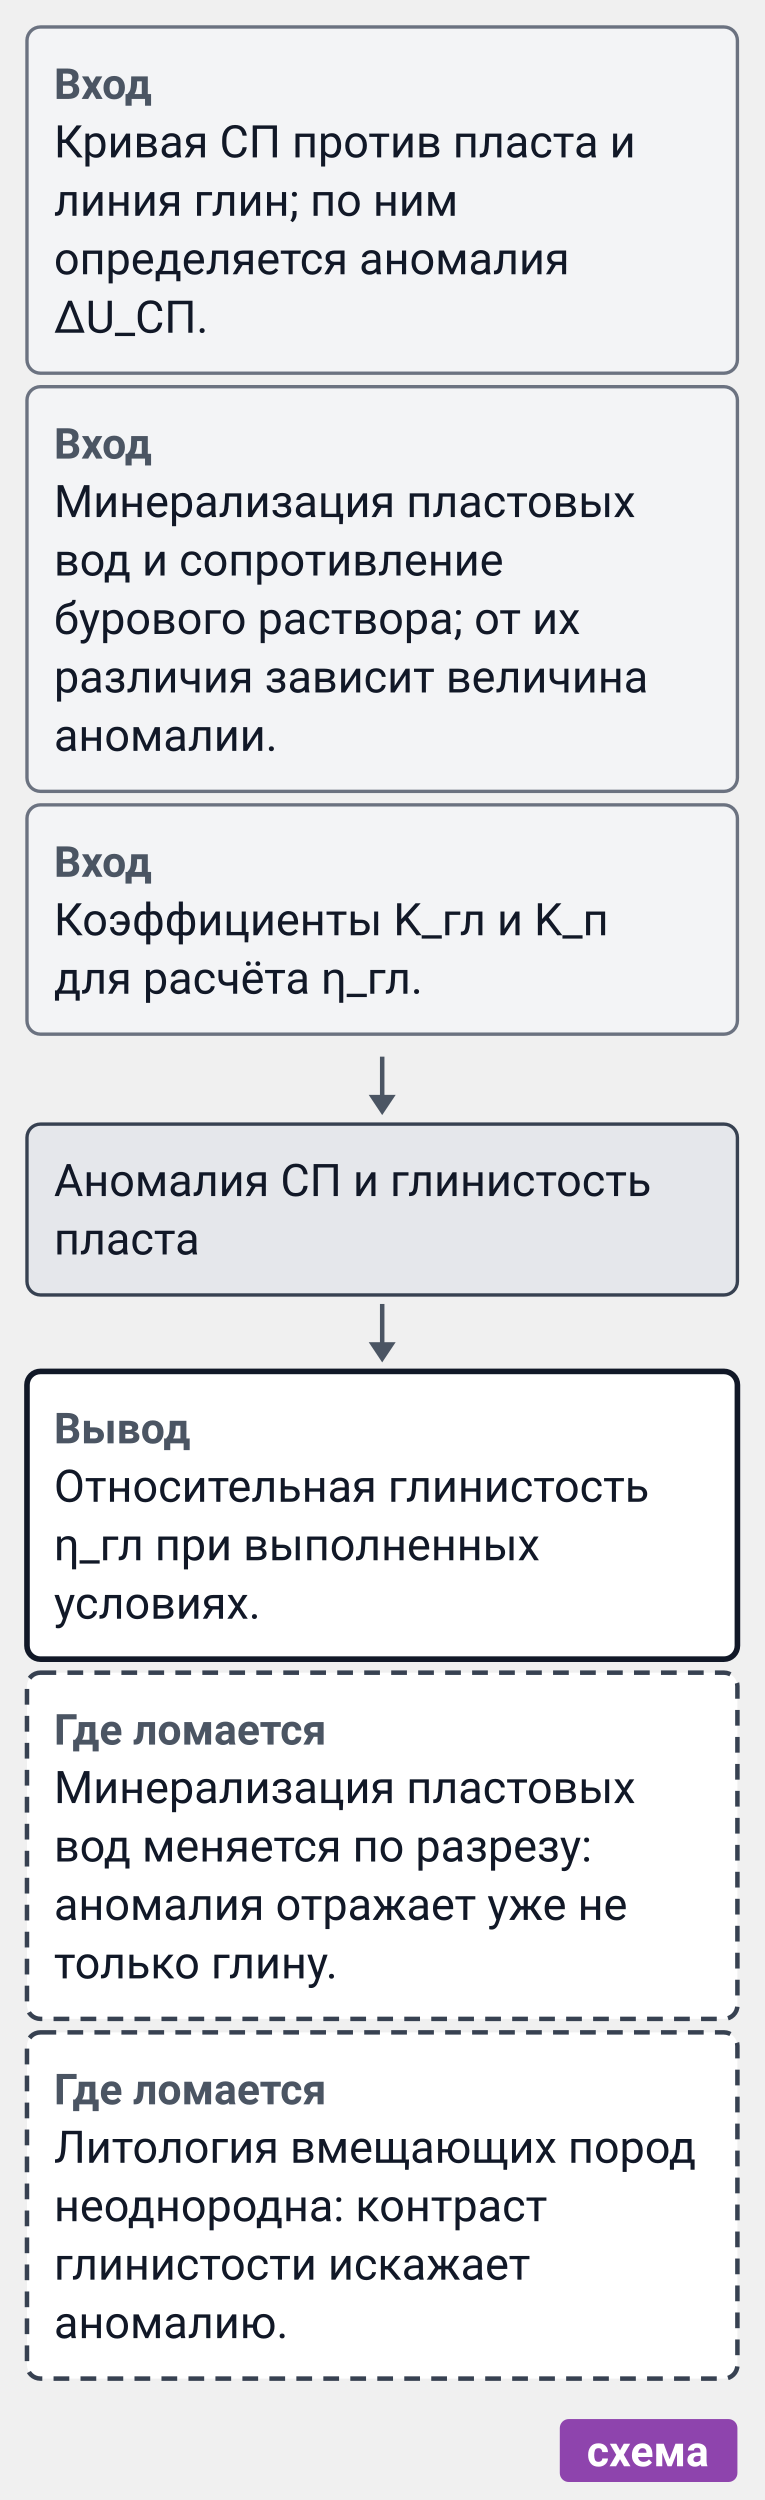
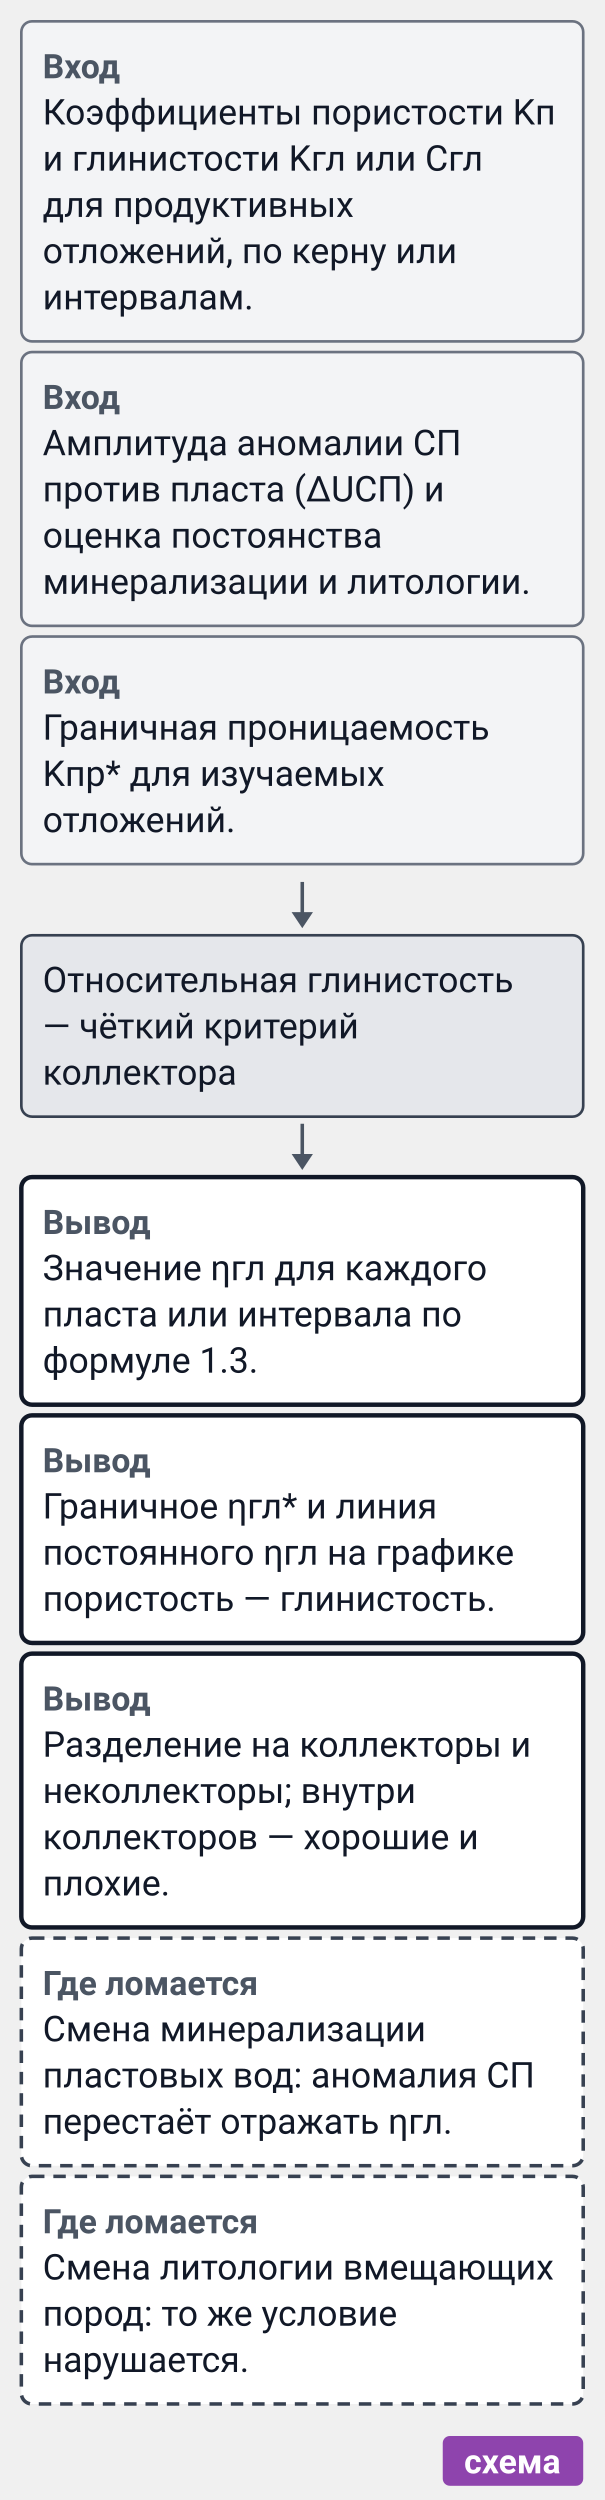
- <svg xmlns="http://www.w3.org/2000/svg" viewBox="0 0 340 1112" role="img" aria-label="Схема шага «Аномалия СП и глинистость пласта»: что на входе, что получаем и где правило ломается.">
+ <svg xmlns="http://www.w3.org/2000/svg" viewBox="0 0 340 1406" role="img" aria-label="Схема шага «Относительная глинистость — чёткий критерий коллектора»: что на входе, что получаем и где правило ломается.">
  <style>.i-in{fill:#F3F4F6;stroke:#6B7280;stroke-width:1.5}.i-out{fill:#FFFFFF;stroke:#111827;stroke-width:2.5}.i-node{fill:#E5E7EB;stroke:#374151;stroke-width:1.5}.i-warn{fill:#FFFFFF;stroke:#374151;stroke-width:2;stroke-dasharray:7 5}.it{fill:#111827;font-size:20px;font-family:system-ui,-apple-system,'Segoe UI',Roboto,sans-serif}.ih{fill:#4B5563;font-size:19px;font-weight:700;font-family:system-ui,-apple-system,'Segoe UI',Roboto,sans-serif}.il{fill:#4B5563;font-size:19px;font-family:system-ui,-apple-system,'Segoe UI',Roboto,sans-serif}.ia{stroke:#4B5563;stroke-width:2}.iah{fill:#4B5563}.ibt{fill:#FFFFFF;font-size:19px;font-weight:700;font-family:system-ui,-apple-system,'Segoe UI',Roboto,sans-serif}.isw{stroke:#6B7280;stroke-width:1.5}</style>
-   <rect class="i-in" x="12" y="12" width="316" height="154" rx="6" />
+   <rect class="i-in" x="12" y="12" width="316" height="180" rx="6" />
  <text class="ih" x="24" y="44">Вход</text>
-   <text class="it" x="24" y="70">Кривая СП против пласта и</text>
-   <text class="it" x="24" y="96">линия глин; по ним</text>
-   <text class="it" x="24" y="122">определяется аномалия</text>
-   <text class="it" x="24" y="148">ΔU_СП.</text>
-   <rect class="i-in" x="12" y="172" width="316" height="180" rx="6" />
-   <text class="ih" x="24" y="204">Вход</text>
-   <text class="it" x="24" y="230">Минерализация пластовых</text>
-   <text class="it" x="24" y="256">вод и сопротивление</text>
-   <text class="it" x="24" y="282">бурового раствора; от их</text>
-   <text class="it" x="24" y="308">различия зависит величина</text>
-   <text class="it" x="24" y="334">аномалии.</text>
-   <rect class="i-in" x="12" y="358" width="316" height="102" rx="6" />
+   <text class="it" x="24" y="70">Коэффициенты пористости Kп</text>
+   <text class="it" x="24" y="96">и глинистости Kгл или Cгл</text>
+   <text class="it" x="24" y="122">для продуктивных</text>
+   <text class="it" x="24" y="148">отложений, по керну или</text>
+   <text class="it" x="24" y="174">интервалам.</text>
+   <rect class="i-in" x="12" y="198" width="316" height="154" rx="6" />
+   <text class="ih" x="24" y="230">Вход</text>
+   <text class="it" x="24" y="256">Амплитуда аномалии СП</text>
+   <text class="it" x="24" y="282">против пласта (ΔUСП) и</text>
+   <text class="it" x="24" y="308">оценка постоянства</text>
+   <text class="it" x="24" y="334">минерализации и литологии.</text>
+   <rect class="i-in" x="12" y="358" width="316" height="128" rx="6" />
  <text class="ih" x="24" y="390">Вход</text>
-   <text class="it" x="24" y="416">Коэффициенты K_гл и K_п</text>
-   <text class="it" x="24" y="442">для расчёта η_гл.</text>
-   <line class="ia" x1="170" y1="470" x2="170" y2="490" />
-   <path class="iah" d="M170 496 l-6 -9 h12 z" />
-   <rect class="i-node" x="12" y="500" width="316" height="76" rx="6" />
-   <text class="it" x="24" y="532">Аномалия СП и глинистость</text>
-   <text class="it" x="24" y="558">пласта</text>
-   <line class="ia" x1="170" y1="580" x2="170" y2="600" />
-   <path class="iah" d="M170 606 l-6 -9 h12 z" />
-   <rect class="i-out" x="12" y="610" width="316" height="128" rx="6" />
-   <text class="ih" x="24" y="642">Вывод</text>
-   <text class="it" x="24" y="668">Относительная глинистость</text>
-   <text class="it" x="24" y="694">η_гл при выполненных</text>
-   <text class="it" x="24" y="720">условиях.</text>
-   <rect class="i-warn" x="12" y="744" width="316" height="154" rx="6" />
-   <text class="ih" x="24" y="776">Где ломается</text>
-   <text class="it" x="24" y="802">Минерализация пластовых</text>
-   <text class="it" x="24" y="828">вод меняется по разрезу:</text>
-   <text class="it" x="24" y="854">аномалия отражает уже не</text>
-   <text class="it" x="24" y="880">только глину.</text>
-   <rect class="i-warn" x="12" y="904" width="316" height="154" rx="6" />
-   <text class="ih" x="24" y="936">Где ломается</text>
-   <text class="it" x="24" y="962">Литология вмещающих пород</text>
-   <text class="it" x="24" y="988">неоднородна: контраст</text>
-   <text class="it" x="24" y="1014">глинистости искажает</text>
-   <text class="it" x="24" y="1040">аномалию.</text>
-   <rect x="249" y="1076" width="79" height="28" rx="4" fill="#8E44AD" />
-   <text class="ibt" x="261" y="1097">схема</text>
+   <text class="it" x="24" y="416">Граничная проницаемость</text>
+   <text class="it" x="24" y="442">Kпр* для изучаемых</text>
+   <text class="it" x="24" y="468">отложений.</text>
+   <line class="ia" x1="170" y1="496" x2="170" y2="516" />
+   <path class="iah" d="M170 522 l-6 -9 h12 z" />
+   <rect class="i-node" x="12" y="526" width="316" height="102" rx="6" />
+   <text class="it" x="24" y="558">Относительная глинистость</text>
+   <text class="it" x="24" y="584">— чёткий критерий</text>
+   <text class="it" x="24" y="610">коллектора</text>
+   <line class="ia" x1="170" y1="632" x2="170" y2="652" />
+   <path class="iah" d="M170 658 l-6 -9 h12 z" />
+   <rect class="i-out" x="12" y="662" width="316" height="128" rx="6" />
+   <text class="ih" x="24" y="694">Вывод</text>
+   <text class="it" x="24" y="720">Значение ηгл для каждого</text>
+   <text class="it" x="24" y="746">пласта или интервала по</text>
+   <text class="it" x="24" y="772">формуле 1.3.</text>
+   <rect class="i-out" x="12" y="796" width="316" height="128" rx="6" />
+   <text class="ih" x="24" y="828">Вывод</text>
+   <text class="it" x="24" y="854">Граничное ηгл* и линия</text>
+   <text class="it" x="24" y="880">постоянного ηгл на графике</text>
+   <text class="it" x="24" y="906">пористость — глинистость.</text>
+   <rect class="i-out" x="12" y="930" width="316" height="154" rx="6" />
+   <text class="ih" x="24" y="962">Вывод</text>
+   <text class="it" x="24" y="988">Разделение на коллекторы и</text>
+   <text class="it" x="24" y="1014">неколлекторы; внутри</text>
+   <text class="it" x="24" y="1040">коллекторов — хорошие и</text>
+   <text class="it" x="24" y="1066">плохие.</text>
+   <rect class="i-warn" x="12" y="1090" width="316" height="128" rx="6" />
+   <text class="ih" x="24" y="1122">Где ломается</text>
+   <text class="it" x="24" y="1148">Смена минерализации</text>
+   <text class="it" x="24" y="1174">пластовых вод: аномалия СП</text>
+   <text class="it" x="24" y="1200">перестаёт отражать ηгл.</text>
+   <rect class="i-warn" x="12" y="1224" width="316" height="128" rx="6" />
+   <text class="ih" x="24" y="1256">Где ломается</text>
+   <text class="it" x="24" y="1282">Смена литологии вмещающих</text>
+   <text class="it" x="24" y="1308">пород: то же условие</text>
+   <text class="it" x="24" y="1334">нарушается.</text>
+   <rect x="249" y="1370" width="79" height="28" rx="4" fill="#8E44AD" />
+   <text class="ibt" x="261" y="1391">схема</text>
</svg>
